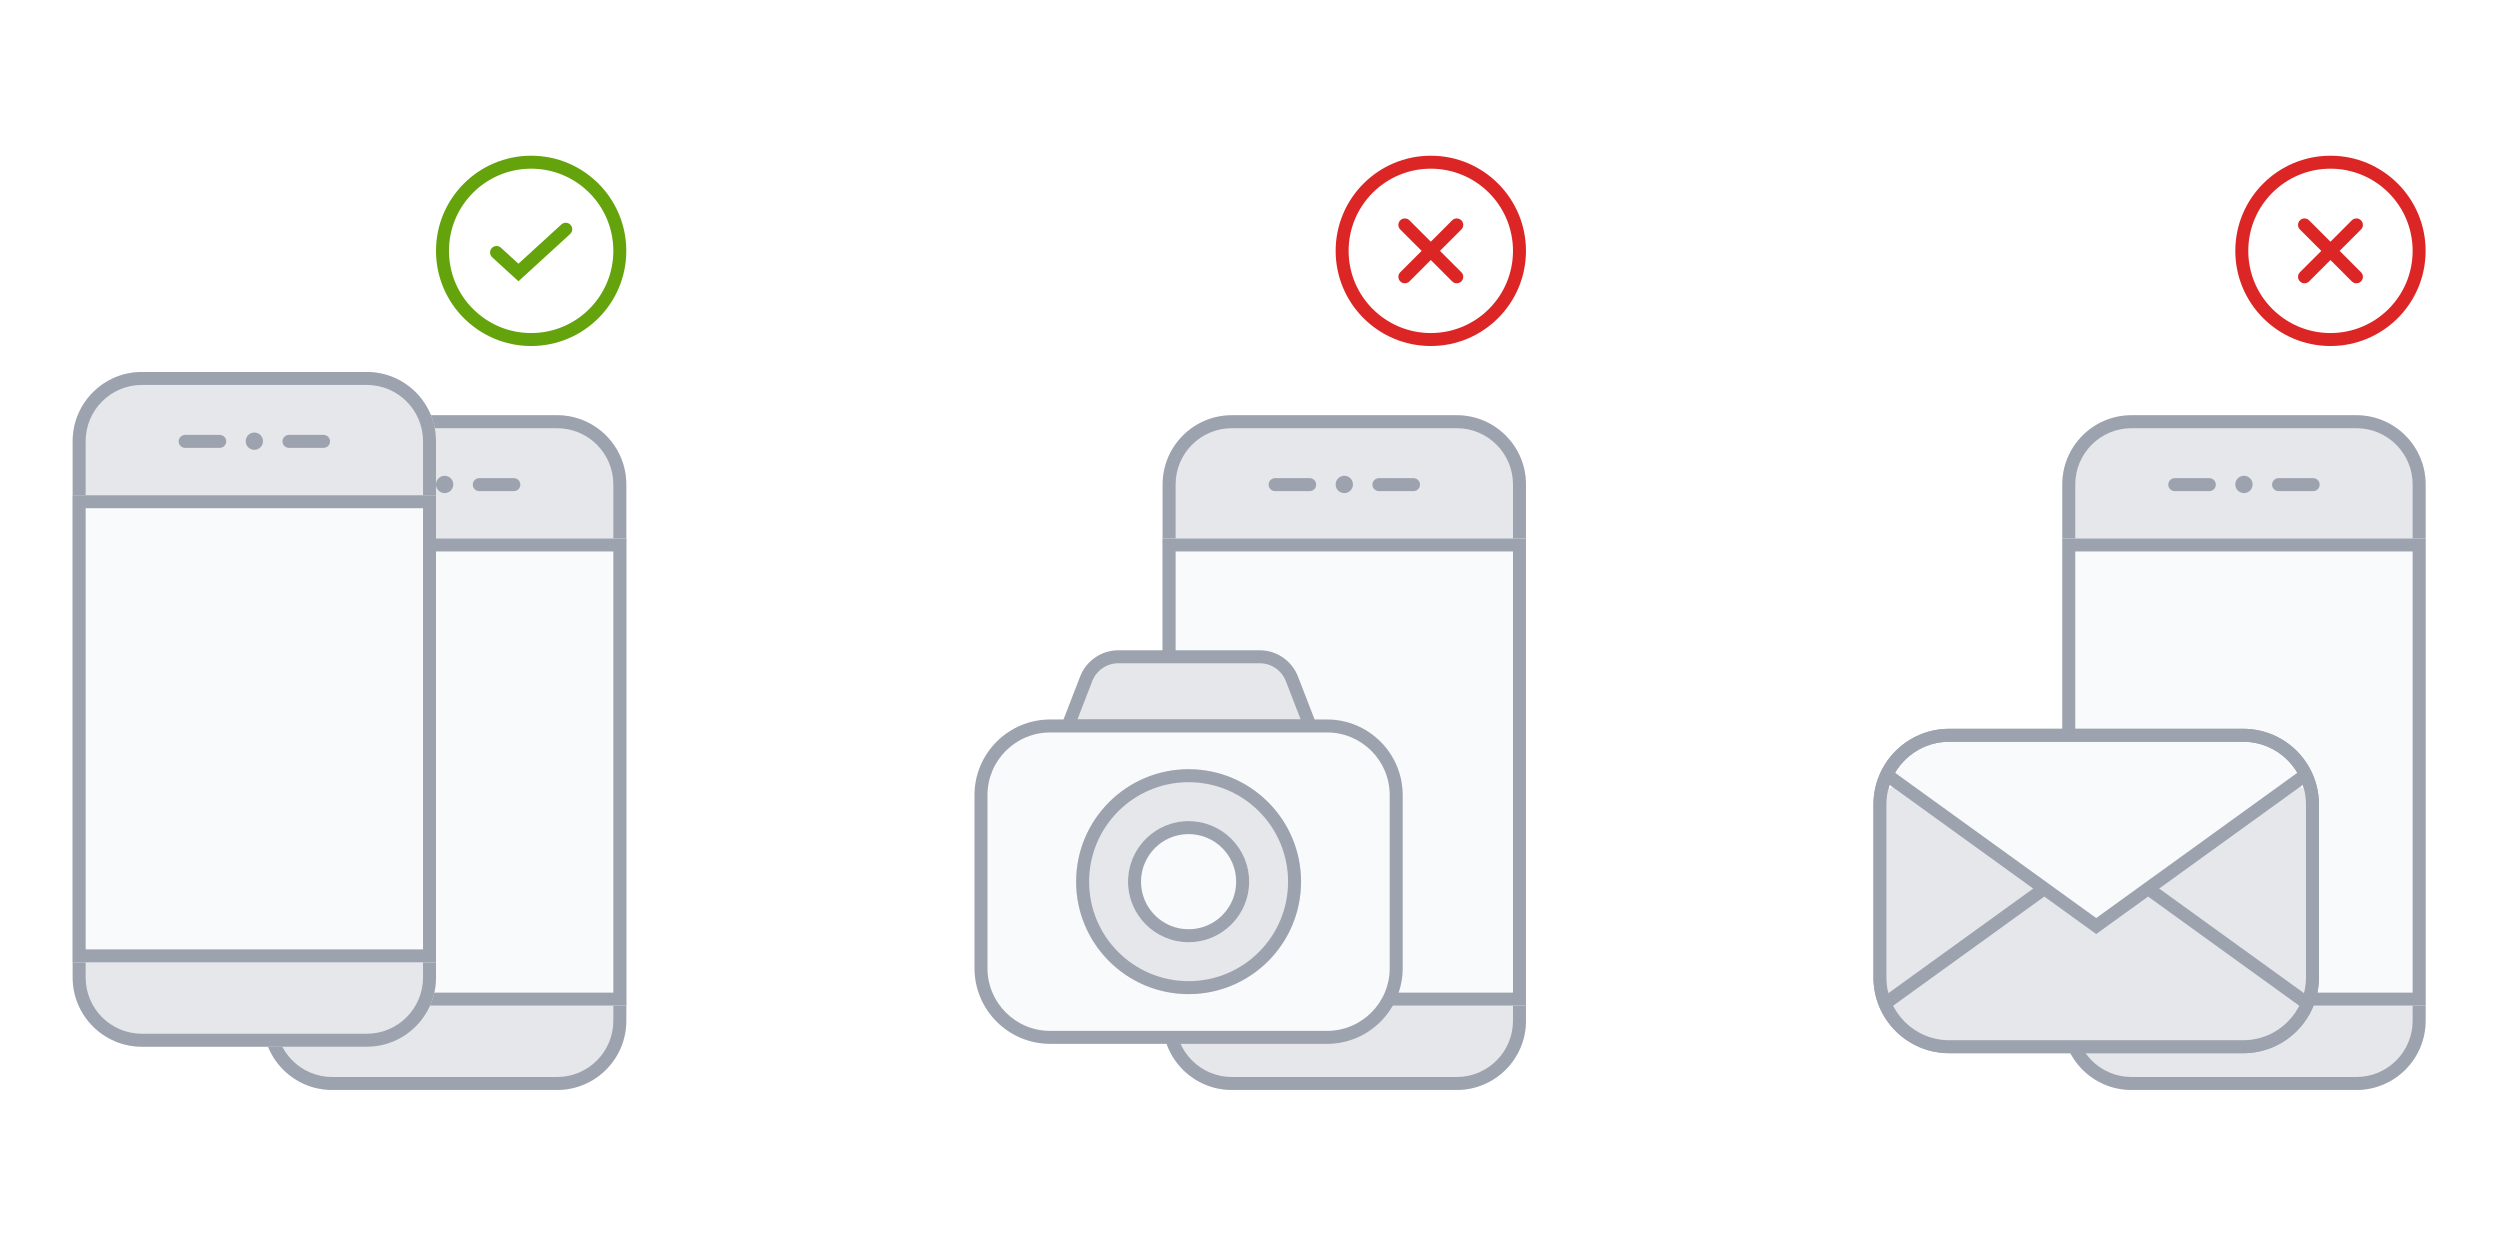
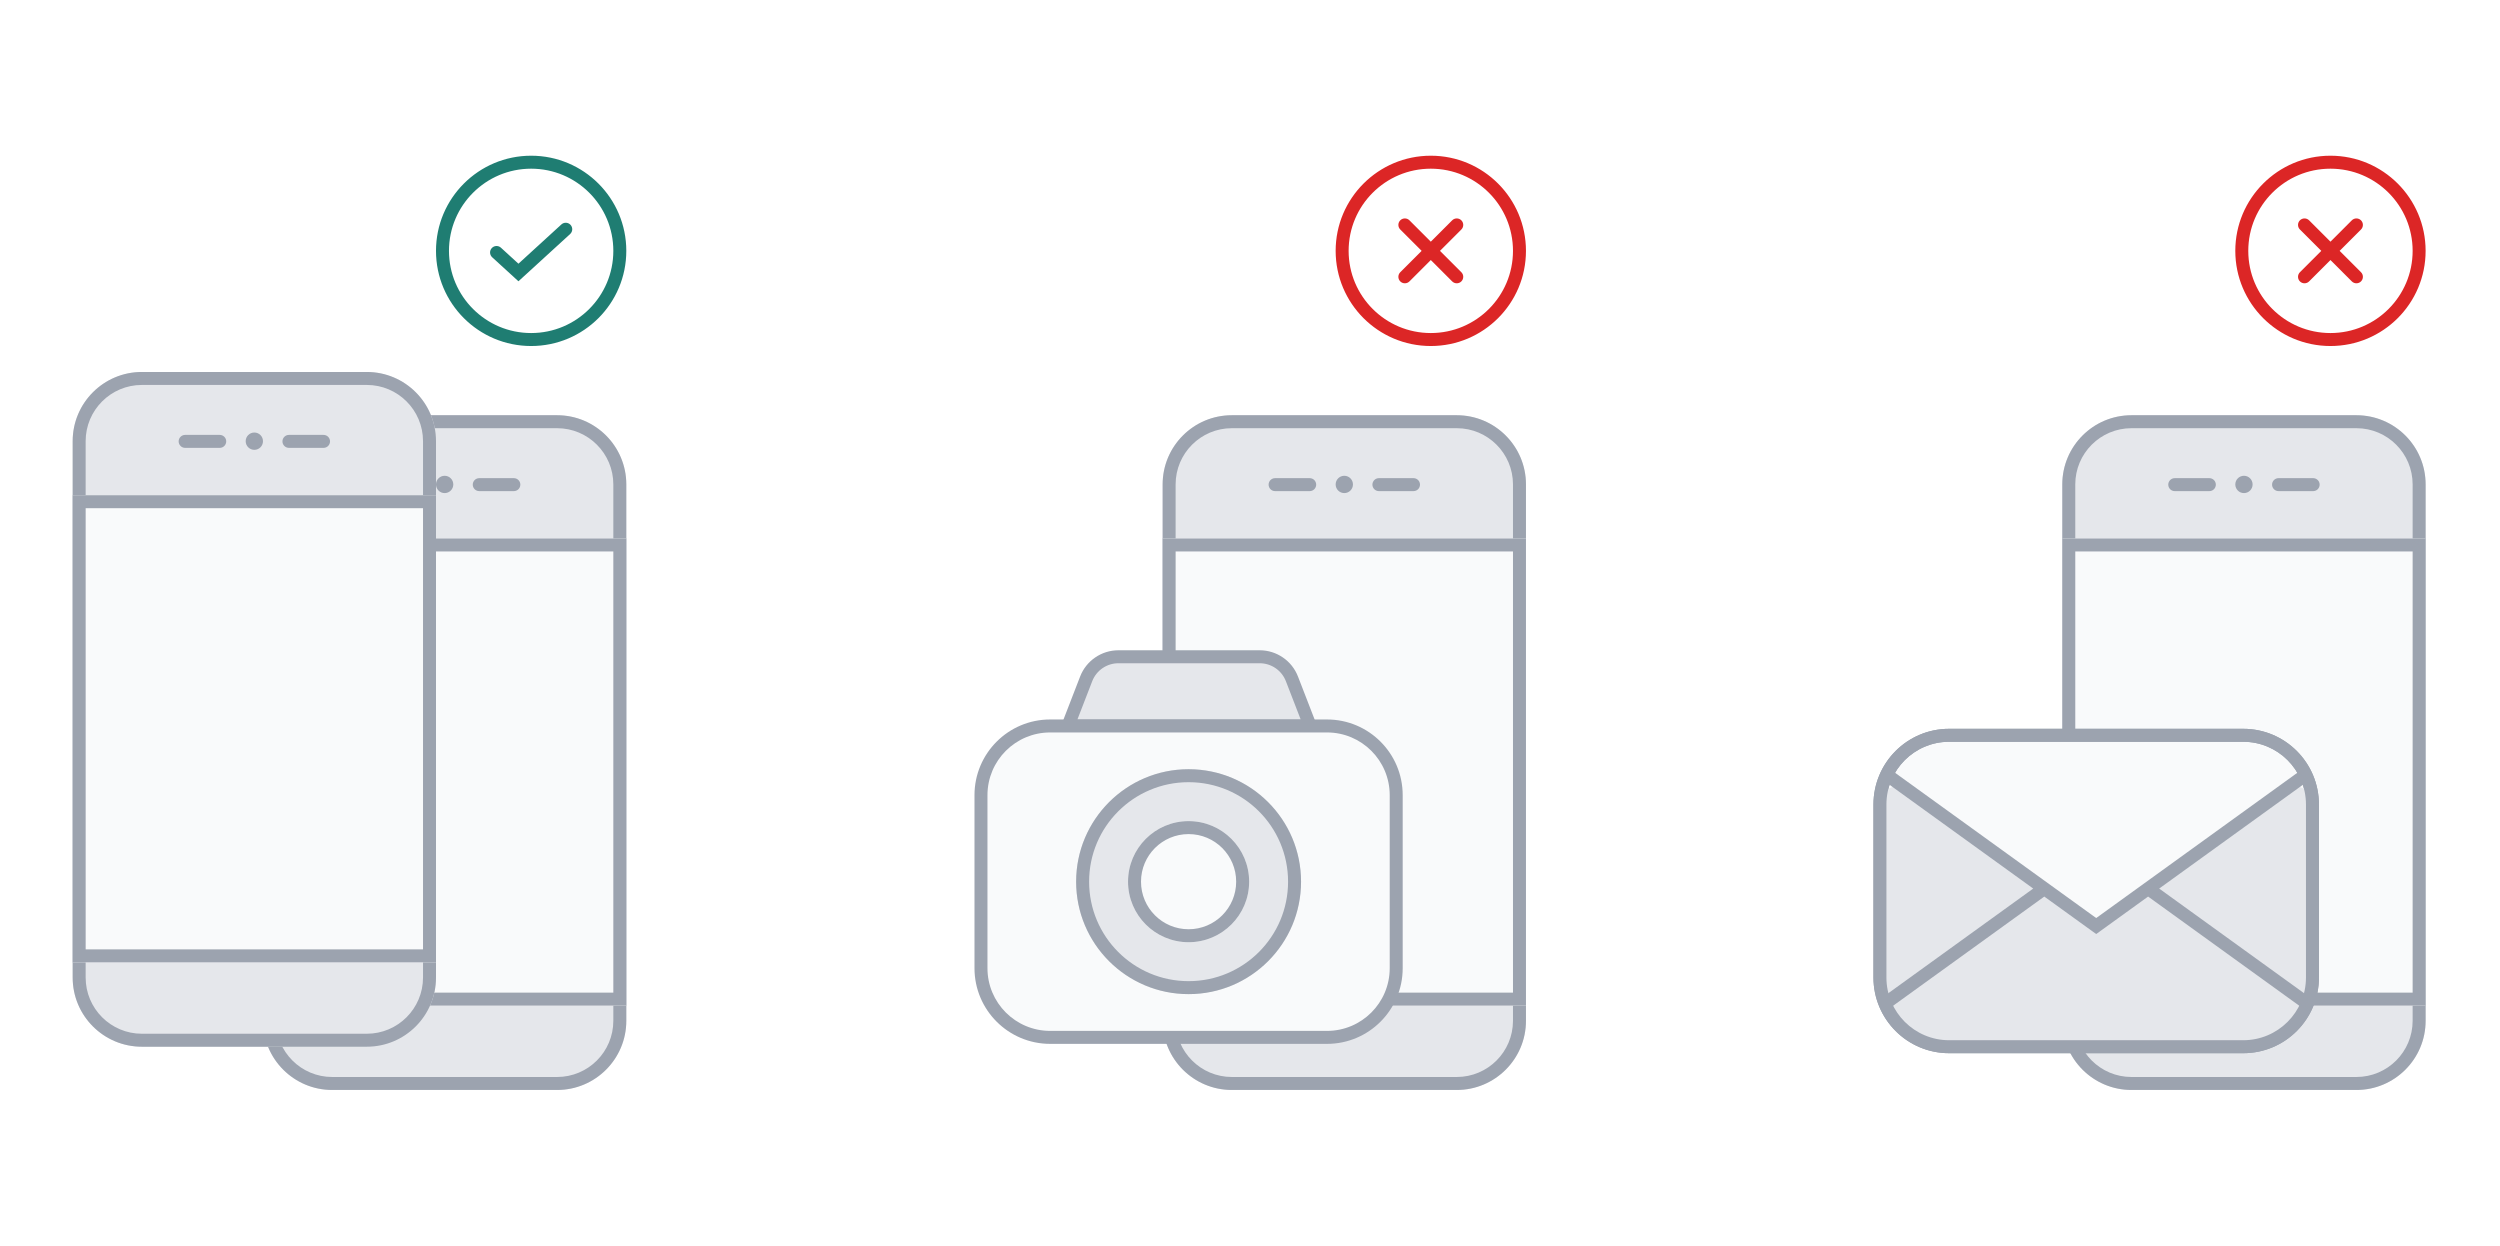
<svg xmlns="http://www.w3.org/2000/svg" width="289" height="144" viewBox="0 0 289 144" fill="none">
  <path d="M72.401 56C72.401 51.582 68.82 48 64.401 48H38.401C33.983 48 30.401 51.582 30.401 56V118C30.401 122.418 33.983 126 38.401 126H64.401C68.82 126 72.401 122.418 72.401 118V56Z" fill="#E5E7EB" />
  <path fill-rule="evenodd" clip-rule="evenodd" d="M38.401 49.5H64.401C67.991 49.5 70.901 52.41 70.901 56V118C70.901 121.59 67.991 124.5 64.401 124.5H38.401C34.812 124.5 31.901 121.59 31.901 118V56C31.901 52.41 34.812 49.5 38.401 49.5ZM64.401 48C68.82 48 72.401 51.582 72.401 56V118C72.401 122.418 68.82 126 64.401 126H38.401C33.983 126 30.401 122.418 30.401 118V56C30.401 51.582 33.983 48 38.401 48H64.401Z" fill="#9CA3AF" />
  <path d="M72.401 62.248H30.401V116.248H72.401V62.248Z" fill="#F9FAFB" />
  <path fill-rule="evenodd" clip-rule="evenodd" d="M31.901 63.748H70.901V114.748H31.901V63.748ZM72.401 62.248V116.248H30.401V62.248H72.401Z" fill="#9CA3AF" />
  <path d="M50.401 56.001C50.401 56.554 50.849 57.002 51.401 57.002C51.954 57.002 52.401 56.554 52.401 56.001C52.401 55.448 51.954 55 51.401 55C50.849 55 50.401 55.448 50.401 56.001Z" fill="#9CA3AF" />
  <path fill-rule="evenodd" clip-rule="evenodd" d="M42.651 56.024C42.651 55.61 42.987 55.274 43.401 55.274H47.401C47.816 55.274 48.151 55.61 48.151 56.024C48.151 56.439 47.816 56.774 47.401 56.774H43.401C42.987 56.774 42.651 56.439 42.651 56.024Z" fill="#9CA3AF" />
  <path fill-rule="evenodd" clip-rule="evenodd" d="M54.651 56.024C54.651 55.61 54.987 55.274 55.401 55.274H59.401C59.816 55.274 60.151 55.61 60.151 56.024C60.151 56.439 59.816 56.774 59.401 56.774H55.401C54.987 56.774 54.651 56.439 54.651 56.024Z" fill="#9CA3AF" />
  <path d="M50.401 51C50.401 46.582 46.82 43 42.401 43H16.401C11.983 43 8.401 46.582 8.401 51V113C8.401 117.418 11.983 121 16.401 121H42.401C46.82 121 50.401 117.418 50.401 113V51Z" fill="#E5E7EB" />
  <path fill-rule="evenodd" clip-rule="evenodd" d="M16.401 44.5H42.401C45.991 44.5 48.901 47.41 48.901 51V113C48.901 116.59 45.991 119.5 42.401 119.5H16.401C12.812 119.5 9.901 116.59 9.901 113V51C9.901 47.41 12.812 44.5 16.401 44.5ZM42.401 43C46.82 43 50.401 46.582 50.401 51V113C50.401 117.418 46.82 121 42.401 121H16.401C11.983 121 8.401 117.418 8.401 113V51C8.401 46.582 11.983 43 16.401 43H42.401Z" fill="#9CA3AF" />
  <path d="M50.401 57.248H8.402V111.248H50.401V57.248Z" fill="#F9FAFB" />
  <path fill-rule="evenodd" clip-rule="evenodd" d="M9.902 58.748H48.901V109.748H9.902V58.748ZM50.401 57.248V111.248H8.402V57.248H50.401Z" fill="#9CA3AF" />
  <path d="M28.401 51.001C28.401 51.554 28.849 52.002 29.401 52.002C29.954 52.002 30.401 51.554 30.401 51.001C30.401 50.448 29.954 50 29.401 50C28.849 50 28.401 50.448 28.401 51.001Z" fill="#9CA3AF" />
  <path fill-rule="evenodd" clip-rule="evenodd" d="M20.651 51.024C20.651 50.61 20.987 50.274 21.401 50.274H25.401C25.816 50.274 26.151 50.61 26.151 51.024C26.151 51.439 25.816 51.774 25.401 51.774H21.401C20.987 51.774 20.651 51.439 20.651 51.024Z" fill="#9CA3AF" />
  <path fill-rule="evenodd" clip-rule="evenodd" d="M32.651 51.024C32.651 50.61 32.987 50.274 33.401 50.274H37.401C37.816 50.274 38.151 50.61 38.151 51.024C38.151 51.439 37.816 51.774 37.401 51.774H33.401C32.987 51.774 32.651 51.439 32.651 51.024Z" fill="#9CA3AF" />
-   <path fill-rule="evenodd" clip-rule="evenodd" d="M61.401 38.5C66.648 38.5 70.901 34.247 70.901 29C70.901 23.753 66.648 19.5 61.401 19.5C56.155 19.5 51.901 23.753 51.901 29C51.901 34.247 56.155 38.5 61.401 38.5ZM61.401 40C67.477 40 72.401 35.075 72.401 29C72.401 22.925 67.477 18 61.401 18C55.326 18 50.401 22.925 50.401 29C50.401 35.075 55.326 40 61.401 40Z" fill="#65A30D" />
-   <path fill-rule="evenodd" clip-rule="evenodd" d="M65.955 25.994C66.234 26.3 66.213 26.774 65.907 27.054L59.932 32.516L56.895 29.74C56.59 29.461 56.568 28.986 56.848 28.681C57.127 28.375 57.602 28.354 57.907 28.633L59.932 30.484L64.895 25.947C65.201 25.667 65.675 25.688 65.955 25.994Z" fill="#65A30D" />
+   <path fill-rule="evenodd" clip-rule="evenodd" d="M61.401 38.5C66.648 38.5 70.901 34.247 70.901 29C70.901 23.753 66.648 19.5 61.401 19.5C56.155 19.5 51.901 23.753 51.901 29C51.901 34.247 56.155 38.5 61.401 38.5ZM61.401 40C67.477 40 72.401 35.075 72.401 29C72.401 22.925 67.477 18 61.401 18C55.326 18 50.401 22.925 50.401 29C50.401 35.075 55.326 40 61.401 40Z" fill="#1F7D72" />
+   <path fill-rule="evenodd" clip-rule="evenodd" d="M65.955 25.994C66.234 26.3 66.213 26.774 65.907 27.054L59.932 32.516L56.895 29.74C56.59 29.461 56.568 28.986 56.848 28.681C57.127 28.375 57.602 28.354 57.907 28.633L59.932 30.484L64.895 25.947C65.201 25.667 65.675 25.688 65.955 25.994Z" fill="#1F7D72" />
  <path d="M176.401 56C176.401 51.582 172.82 48 168.401 48H142.401C137.983 48 134.401 51.582 134.401 56V118C134.401 122.418 137.983 126 142.401 126H168.401C172.82 126 176.401 122.418 176.401 118V56Z" fill="#E5E7EB" />
  <path fill-rule="evenodd" clip-rule="evenodd" d="M142.401 49.5H168.401C171.991 49.5 174.901 52.41 174.901 56V118C174.901 121.59 171.991 124.5 168.401 124.5H142.401C138.812 124.5 135.901 121.59 135.901 118V56C135.901 52.41 138.812 49.5 142.401 49.5ZM168.401 48C172.82 48 176.401 51.582 176.401 56V118C176.401 122.418 172.82 126 168.401 126H142.401C137.983 126 134.401 122.418 134.401 118V56C134.401 51.582 137.983 48 142.401 48H168.401Z" fill="#9CA3AF" />
  <path d="M176.401 62.248H134.402V116.248H176.401V62.248Z" fill="#F9FAFB" />
  <path fill-rule="evenodd" clip-rule="evenodd" d="M135.902 63.748H174.901V114.748H135.902V63.748ZM176.401 62.248V116.248H134.402V62.248H176.401Z" fill="#9CA3AF" />
  <path d="M154.401 56.001C154.401 56.554 154.849 57.002 155.401 57.002C155.954 57.002 156.401 56.554 156.401 56.001C156.401 55.448 155.954 55 155.401 55C154.849 55 154.401 55.448 154.401 56.001Z" fill="#9CA3AF" />
  <path fill-rule="evenodd" clip-rule="evenodd" d="M146.651 56.024C146.651 55.61 146.987 55.274 147.401 55.274H151.401C151.816 55.274 152.151 55.61 152.151 56.024C152.151 56.439 151.816 56.774 151.401 56.774H147.401C146.987 56.774 146.651 56.439 146.651 56.024Z" fill="#9CA3AF" />
  <path fill-rule="evenodd" clip-rule="evenodd" d="M158.651 56.024C158.651 55.61 158.987 55.274 159.401 55.274H163.401C163.816 55.274 164.151 55.61 164.151 56.024C164.151 56.439 163.816 56.774 163.401 56.774H159.401C158.987 56.774 158.651 56.439 158.651 56.024Z" fill="#9CA3AF" />
  <path fill-rule="evenodd" clip-rule="evenodd" d="M165.401 38.5C170.648 38.5 174.901 34.247 174.901 29C174.901 23.753 170.648 19.5 165.401 19.5C160.155 19.5 155.901 23.753 155.901 29C155.901 34.247 160.155 38.5 165.401 38.5ZM165.401 40C171.476 40 176.401 35.075 176.401 29C176.401 22.925 171.476 18 165.401 18C159.326 18 154.401 22.925 154.401 29C154.401 35.075 159.326 40 165.401 40Z" fill="#DC2626" />
  <path fill-rule="evenodd" clip-rule="evenodd" d="M161.871 25.47C162.164 25.177 162.639 25.177 162.932 25.47L165.401 27.939L167.871 25.47C168.164 25.177 168.639 25.177 168.932 25.47C169.225 25.763 169.225 26.237 168.932 26.53L166.462 29L168.932 31.47C169.225 31.763 169.225 32.237 168.932 32.53C168.639 32.823 168.164 32.823 167.871 32.53L165.401 30.061L162.932 32.53C162.639 32.823 162.164 32.823 161.871 32.53C161.578 32.237 161.578 31.763 161.871 31.47L164.341 29L161.871 26.53C161.578 26.237 161.578 25.763 161.871 25.47Z" fill="#DC2626" />
  <path d="M125.561 78.477C126.157 76.936 127.639 75.921 129.291 75.921H145.617C147.269 75.921 148.751 76.936 149.347 78.477L151.454 83.921H123.454L125.561 78.477Z" fill="#E5E7EB" />
  <path fill-rule="evenodd" clip-rule="evenodd" d="M124.862 78.207C125.57 76.377 127.33 75.171 129.291 75.171H145.617C147.579 75.171 149.339 76.377 150.047 78.207L152.549 84.671H122.36L124.862 78.207ZM129.291 76.671C127.949 76.671 126.745 77.496 126.261 78.748L124.549 83.171H150.36L148.648 78.748C148.164 77.496 146.959 76.671 145.617 76.671H129.291Z" fill="#9CA3AF" />
  <path d="M113.401 91.921C113.401 87.503 116.983 83.921 121.401 83.921H153.401C157.82 83.921 161.401 87.503 161.401 91.921V111.921C161.401 116.339 157.82 119.921 153.401 119.921H121.401C116.983 119.921 113.401 116.339 113.401 111.921V91.921Z" fill="#F9FAFB" />
  <path fill-rule="evenodd" clip-rule="evenodd" d="M112.651 91.921C112.651 87.088 116.569 83.171 121.401 83.171H153.401C158.234 83.171 162.151 87.088 162.151 91.921V111.921C162.151 116.753 158.234 120.671 153.401 120.671H121.401C116.569 120.671 112.651 116.753 112.651 111.921V91.921ZM121.401 84.671C117.397 84.671 114.151 87.917 114.151 91.921V111.921C114.151 115.925 117.397 119.171 121.401 119.171H153.401C157.405 119.171 160.651 115.925 160.651 111.921V91.921C160.651 87.917 157.405 84.671 153.401 84.671H121.401Z" fill="#9CA3AF" />
  <path d="M150.401 101.921C150.401 109.101 144.581 114.921 137.401 114.921C130.222 114.921 124.401 109.101 124.401 101.921C124.401 94.741 130.222 88.921 137.401 88.921C144.581 88.921 150.401 94.741 150.401 101.921Z" fill="#E5E7EB" />
  <path fill-rule="evenodd" clip-rule="evenodd" d="M137.401 113.421C143.753 113.421 148.901 108.272 148.901 101.921C148.901 95.57 143.753 90.421 137.401 90.421C131.05 90.421 125.901 95.57 125.901 101.921C125.901 108.272 131.05 113.421 137.401 113.421ZM137.401 114.921C144.581 114.921 150.401 109.101 150.401 101.921C150.401 94.741 144.581 88.921 137.401 88.921C130.222 88.921 124.401 94.741 124.401 101.921C124.401 109.101 130.222 114.921 137.401 114.921Z" fill="#9CA3AF" />
  <path d="M144.401 101.921C144.401 105.787 141.267 108.921 137.401 108.921C133.535 108.921 130.401 105.787 130.401 101.921C130.401 98.055 133.535 94.921 137.401 94.921C141.267 94.921 144.401 98.055 144.401 101.921Z" fill="#F9FAFB" />
  <path fill-rule="evenodd" clip-rule="evenodd" d="M137.401 107.421C140.439 107.421 142.901 104.958 142.901 101.921C142.901 98.883 140.439 96.421 137.401 96.421C134.364 96.421 131.901 98.883 131.901 101.921C131.901 104.958 134.364 107.421 137.401 107.421ZM137.401 108.921C141.267 108.921 144.401 105.787 144.401 101.921C144.401 98.055 141.267 94.921 137.401 94.921C133.535 94.921 130.401 98.055 130.401 101.921C130.401 105.787 133.535 108.921 137.401 108.921Z" fill="#9CA3AF" />
  <path d="M280.401 56C280.401 51.582 276.82 48 272.401 48H246.401C241.983 48 238.401 51.582 238.401 56V118C238.401 122.418 241.983 126 246.401 126H272.401C276.82 126 280.401 122.418 280.401 118V56Z" fill="#E5E7EB" />
  <path fill-rule="evenodd" clip-rule="evenodd" d="M246.401 49.5H272.401C275.991 49.5 278.901 52.41 278.901 56V118C278.901 121.59 275.991 124.5 272.401 124.5H246.401C242.812 124.5 239.901 121.59 239.901 118V56C239.901 52.41 242.812 49.5 246.401 49.5ZM272.401 48C276.82 48 280.401 51.582 280.401 56V118C280.401 122.418 276.82 126 272.401 126H246.401C241.983 126 238.401 122.418 238.401 118V56C238.401 51.582 241.983 48 246.401 48H272.401Z" fill="#9CA3AF" />
  <path d="M280.401 62.248H238.402V116.248H280.401V62.248Z" fill="#F9FAFB" />
  <path fill-rule="evenodd" clip-rule="evenodd" d="M239.902 63.748H278.901V114.748H239.902V63.748ZM280.401 62.248V116.248H238.402V62.248H280.401Z" fill="#9CA3AF" />
  <path d="M258.401 56.001C258.401 56.554 258.849 57.002 259.401 57.002C259.954 57.002 260.401 56.554 260.401 56.001C260.401 55.448 259.954 55 259.401 55C258.849 55 258.401 55.448 258.401 56.001Z" fill="#9CA3AF" />
  <path fill-rule="evenodd" clip-rule="evenodd" d="M250.651 56.024C250.651 55.61 250.987 55.274 251.401 55.274H255.401C255.816 55.274 256.151 55.61 256.151 56.024C256.151 56.439 255.816 56.774 255.401 56.774H251.401C250.987 56.774 250.651 56.439 250.651 56.024Z" fill="#9CA3AF" />
  <path fill-rule="evenodd" clip-rule="evenodd" d="M262.651 56.024C262.651 55.61 262.987 55.274 263.401 55.274H267.401C267.816 55.274 268.151 55.61 268.151 56.024C268.151 56.439 267.816 56.774 267.401 56.774H263.401C262.987 56.774 262.651 56.439 262.651 56.024Z" fill="#9CA3AF" />
  <path fill-rule="evenodd" clip-rule="evenodd" d="M269.401 38.5C274.648 38.5 278.901 34.247 278.901 29C278.901 23.753 274.648 19.5 269.401 19.5C264.155 19.5 259.901 23.753 259.901 29C259.901 34.247 264.155 38.5 269.401 38.5ZM269.401 40C275.476 40 280.401 35.075 280.401 29C280.401 22.925 275.476 18 269.401 18C263.326 18 258.401 22.925 258.401 29C258.401 35.075 263.326 40 269.401 40Z" fill="#DC2626" />
  <path fill-rule="evenodd" clip-rule="evenodd" d="M265.871 25.47C266.164 25.177 266.639 25.177 266.932 25.47L269.401 27.939L271.871 25.47C272.164 25.177 272.639 25.177 272.932 25.47C273.225 25.763 273.225 26.237 272.932 26.53L270.462 29L272.932 31.47C273.225 31.763 273.225 32.237 272.932 32.53C272.639 32.823 272.164 32.823 271.871 32.53L269.401 30.061L266.932 32.53C266.639 32.823 266.164 32.823 265.871 32.53C265.578 32.237 265.578 31.763 265.871 31.47L268.341 29L265.871 26.53C265.578 26.237 265.578 25.763 265.871 25.47Z" fill="#DC2626" />
  <path d="M259.32 85C263.739 85 267.32 88.582 267.32 93L267.32 113C267.32 117.418 263.739 121 259.32 121L225.32 121C220.902 121 217.32 117.418 217.32 113L217.32 93C217.32 88.582 220.902 85 225.32 85L259.32 85Z" fill="#F9FAFB" />
  <path fill-rule="evenodd" clip-rule="evenodd" d="M259.32 84.25C264.153 84.25 268.07 88.168 268.07 93L268.07 113C268.07 117.832 264.153 121.75 259.32 121.75L225.32 121.75C220.488 121.75 216.57 117.832 216.57 113L216.57 93C216.57 88.168 220.488 84.25 225.32 84.25L259.32 84.25ZM266.57 93C266.57 88.996 263.324 85.75 259.32 85.75L225.32 85.75C221.316 85.75 218.07 88.996 218.07 93L218.07 113C218.07 117.004 221.316 120.25 225.32 120.25L259.32 120.25C263.324 120.25 266.57 117.004 266.57 113L266.57 93Z" fill="#9CA3AF" />
  <path d="M264.149 91.291C265.472 90.336 267.32 91.281 267.32 92.913L267.32 113.001C267.32 117.419 263.739 121.001 259.32 121.001L225.32 121.001C220.902 121.001 217.32 117.419 217.32 113.001L217.32 92.913C217.32 91.281 219.169 90.336 220.491 91.291L242.32 107.059L264.149 91.291Z" fill="#E5E7EB" />
  <path fill-rule="evenodd" clip-rule="evenodd" d="M235.039 102.718L217.881 90.326L218.759 89.11L242.32 106.126L265.881 89.11L266.759 90.326L249.601 102.718L266.759 115.11L265.881 116.326L248.32 103.643L242.32 107.976L236.32 103.643L218.759 116.326L217.881 115.11L235.039 102.718Z" fill="#9CA3AF" />
  <path fill-rule="evenodd" clip-rule="evenodd" d="M259.32 84.25C264.153 84.25 268.07 88.168 268.07 93L268.07 113C268.07 117.832 264.153 121.75 259.32 121.75L225.32 121.75C220.488 121.75 216.57 117.832 216.57 113L216.57 93C216.57 88.168 220.488 84.25 225.32 84.25L259.32 84.25ZM266.57 93C266.57 88.996 263.324 85.75 259.32 85.75L225.32 85.75C221.316 85.75 218.07 88.996 218.07 93L218.07 113C218.07 117.004 221.316 120.25 225.32 120.25L259.32 120.25C263.324 120.25 266.57 117.004 266.57 113L266.57 93Z" fill="#9CA3AF" />
</svg>
